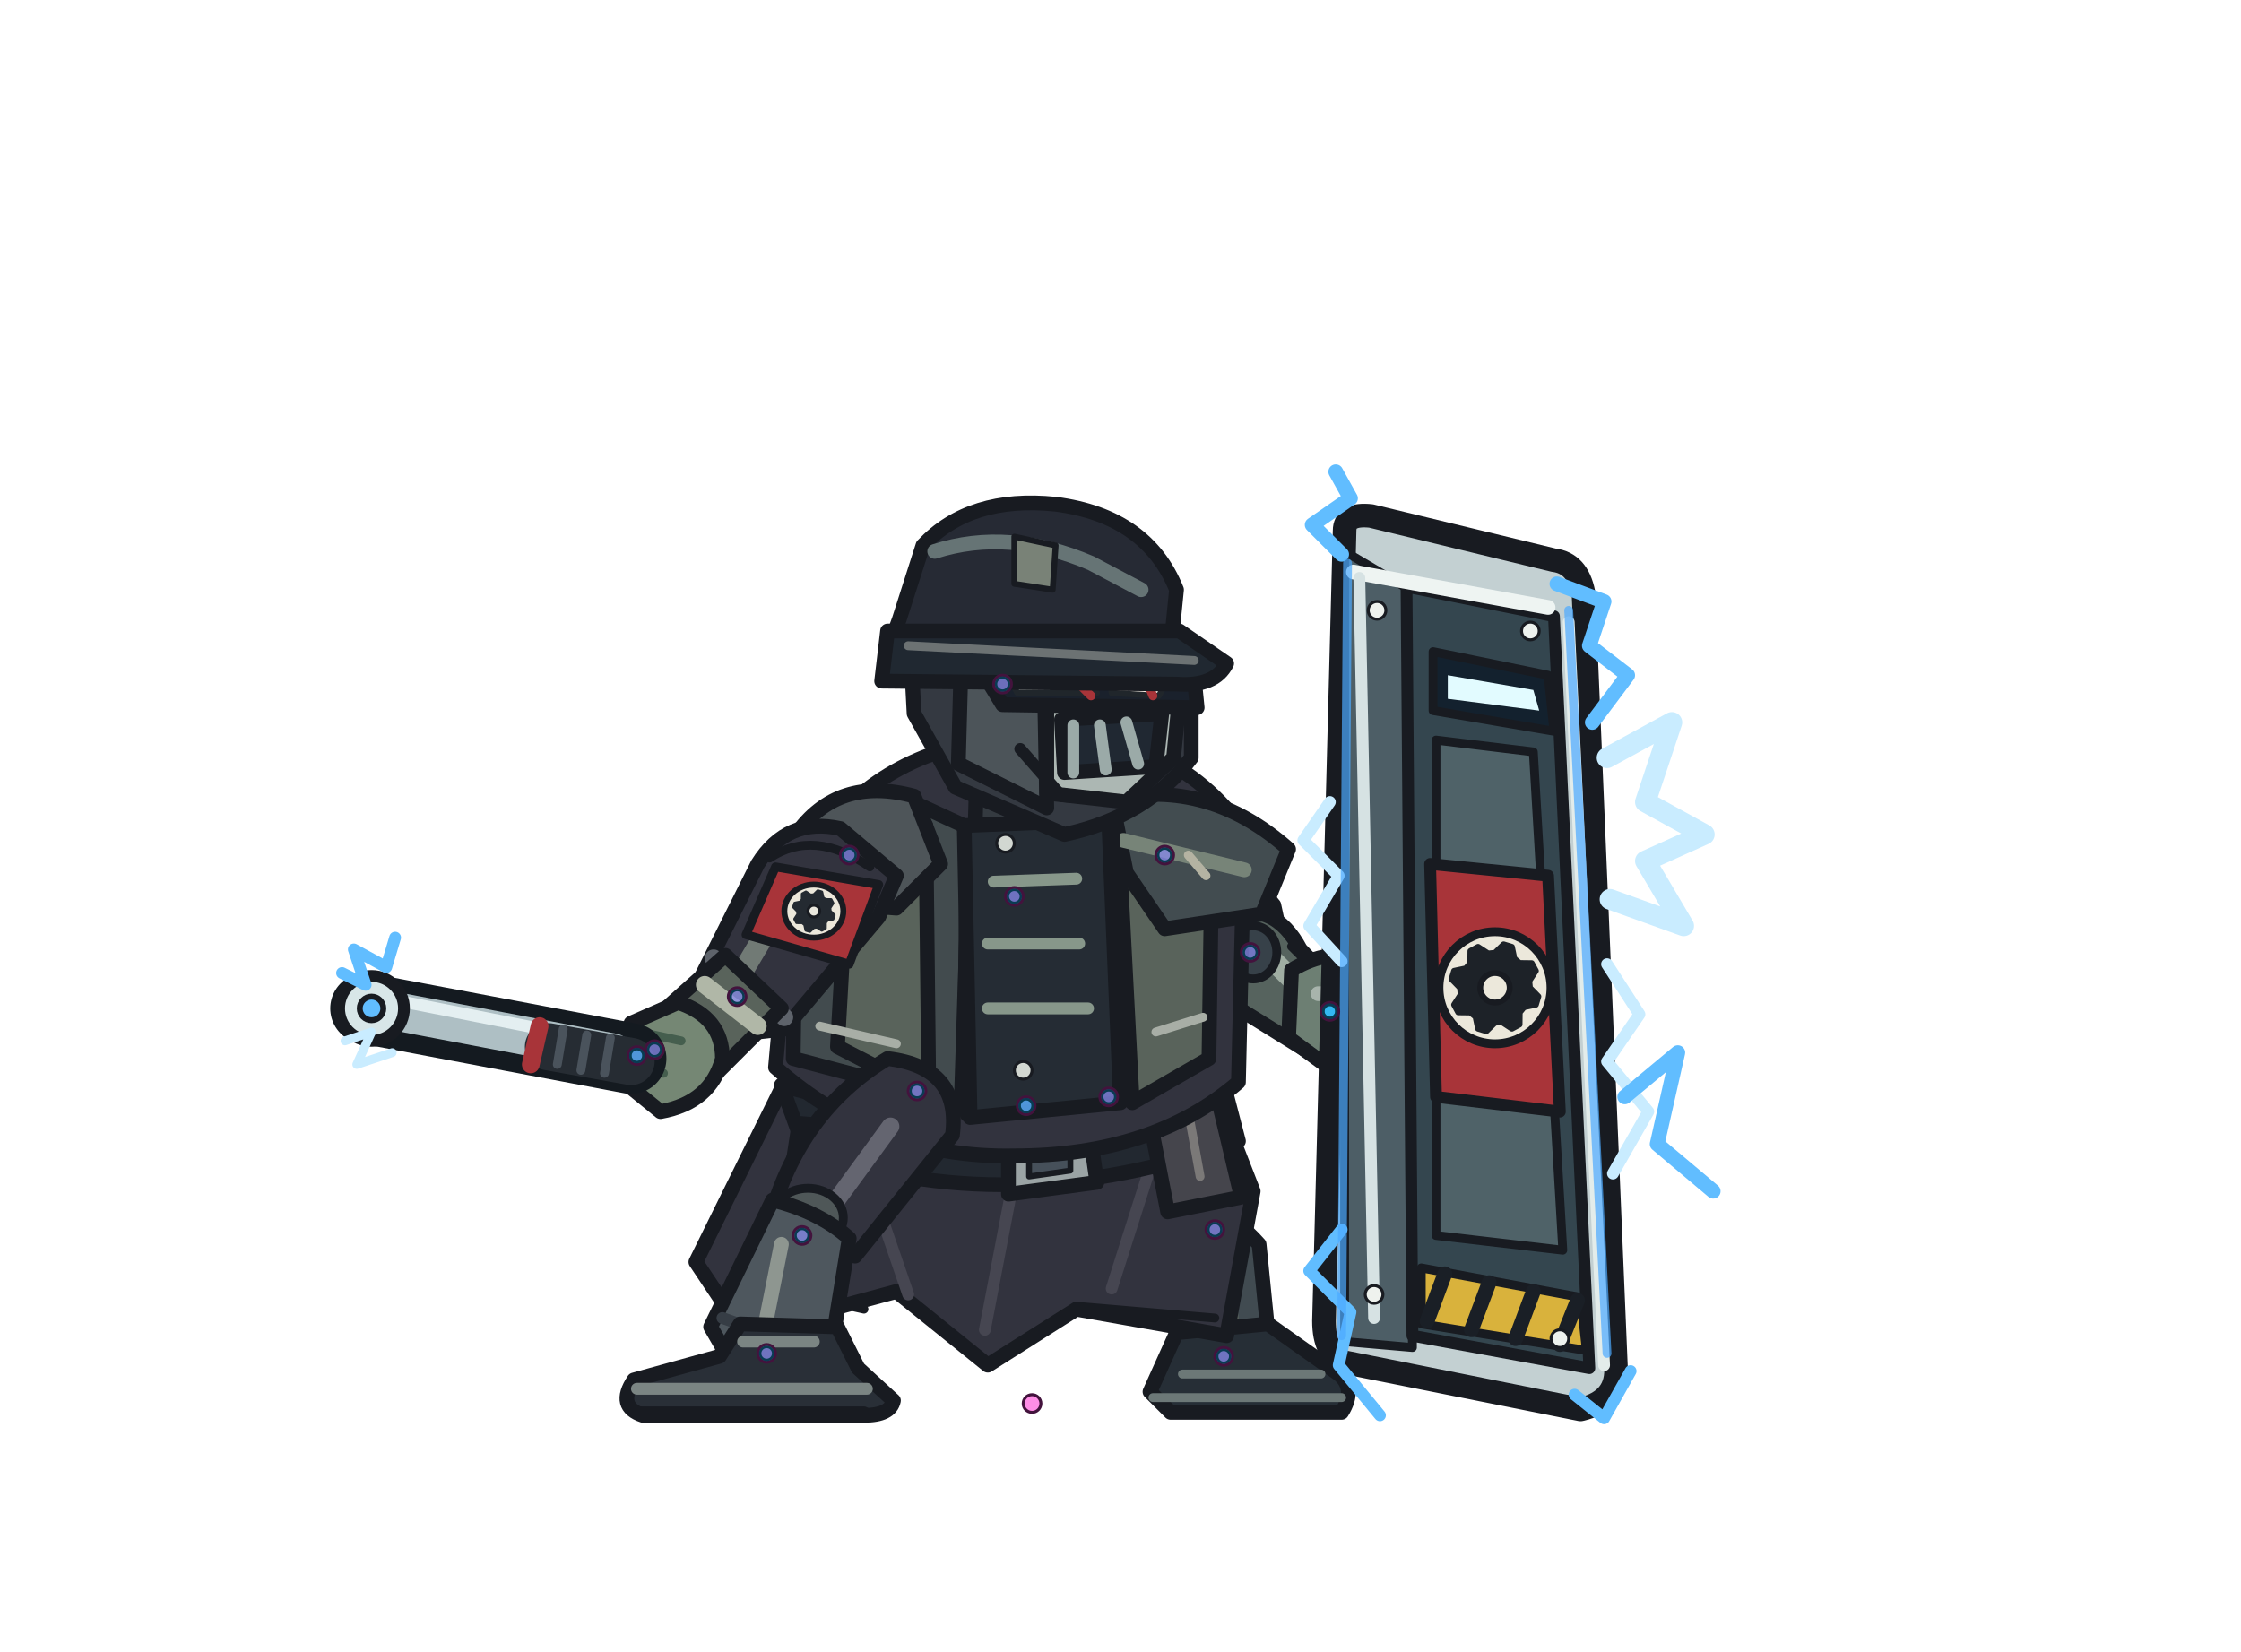
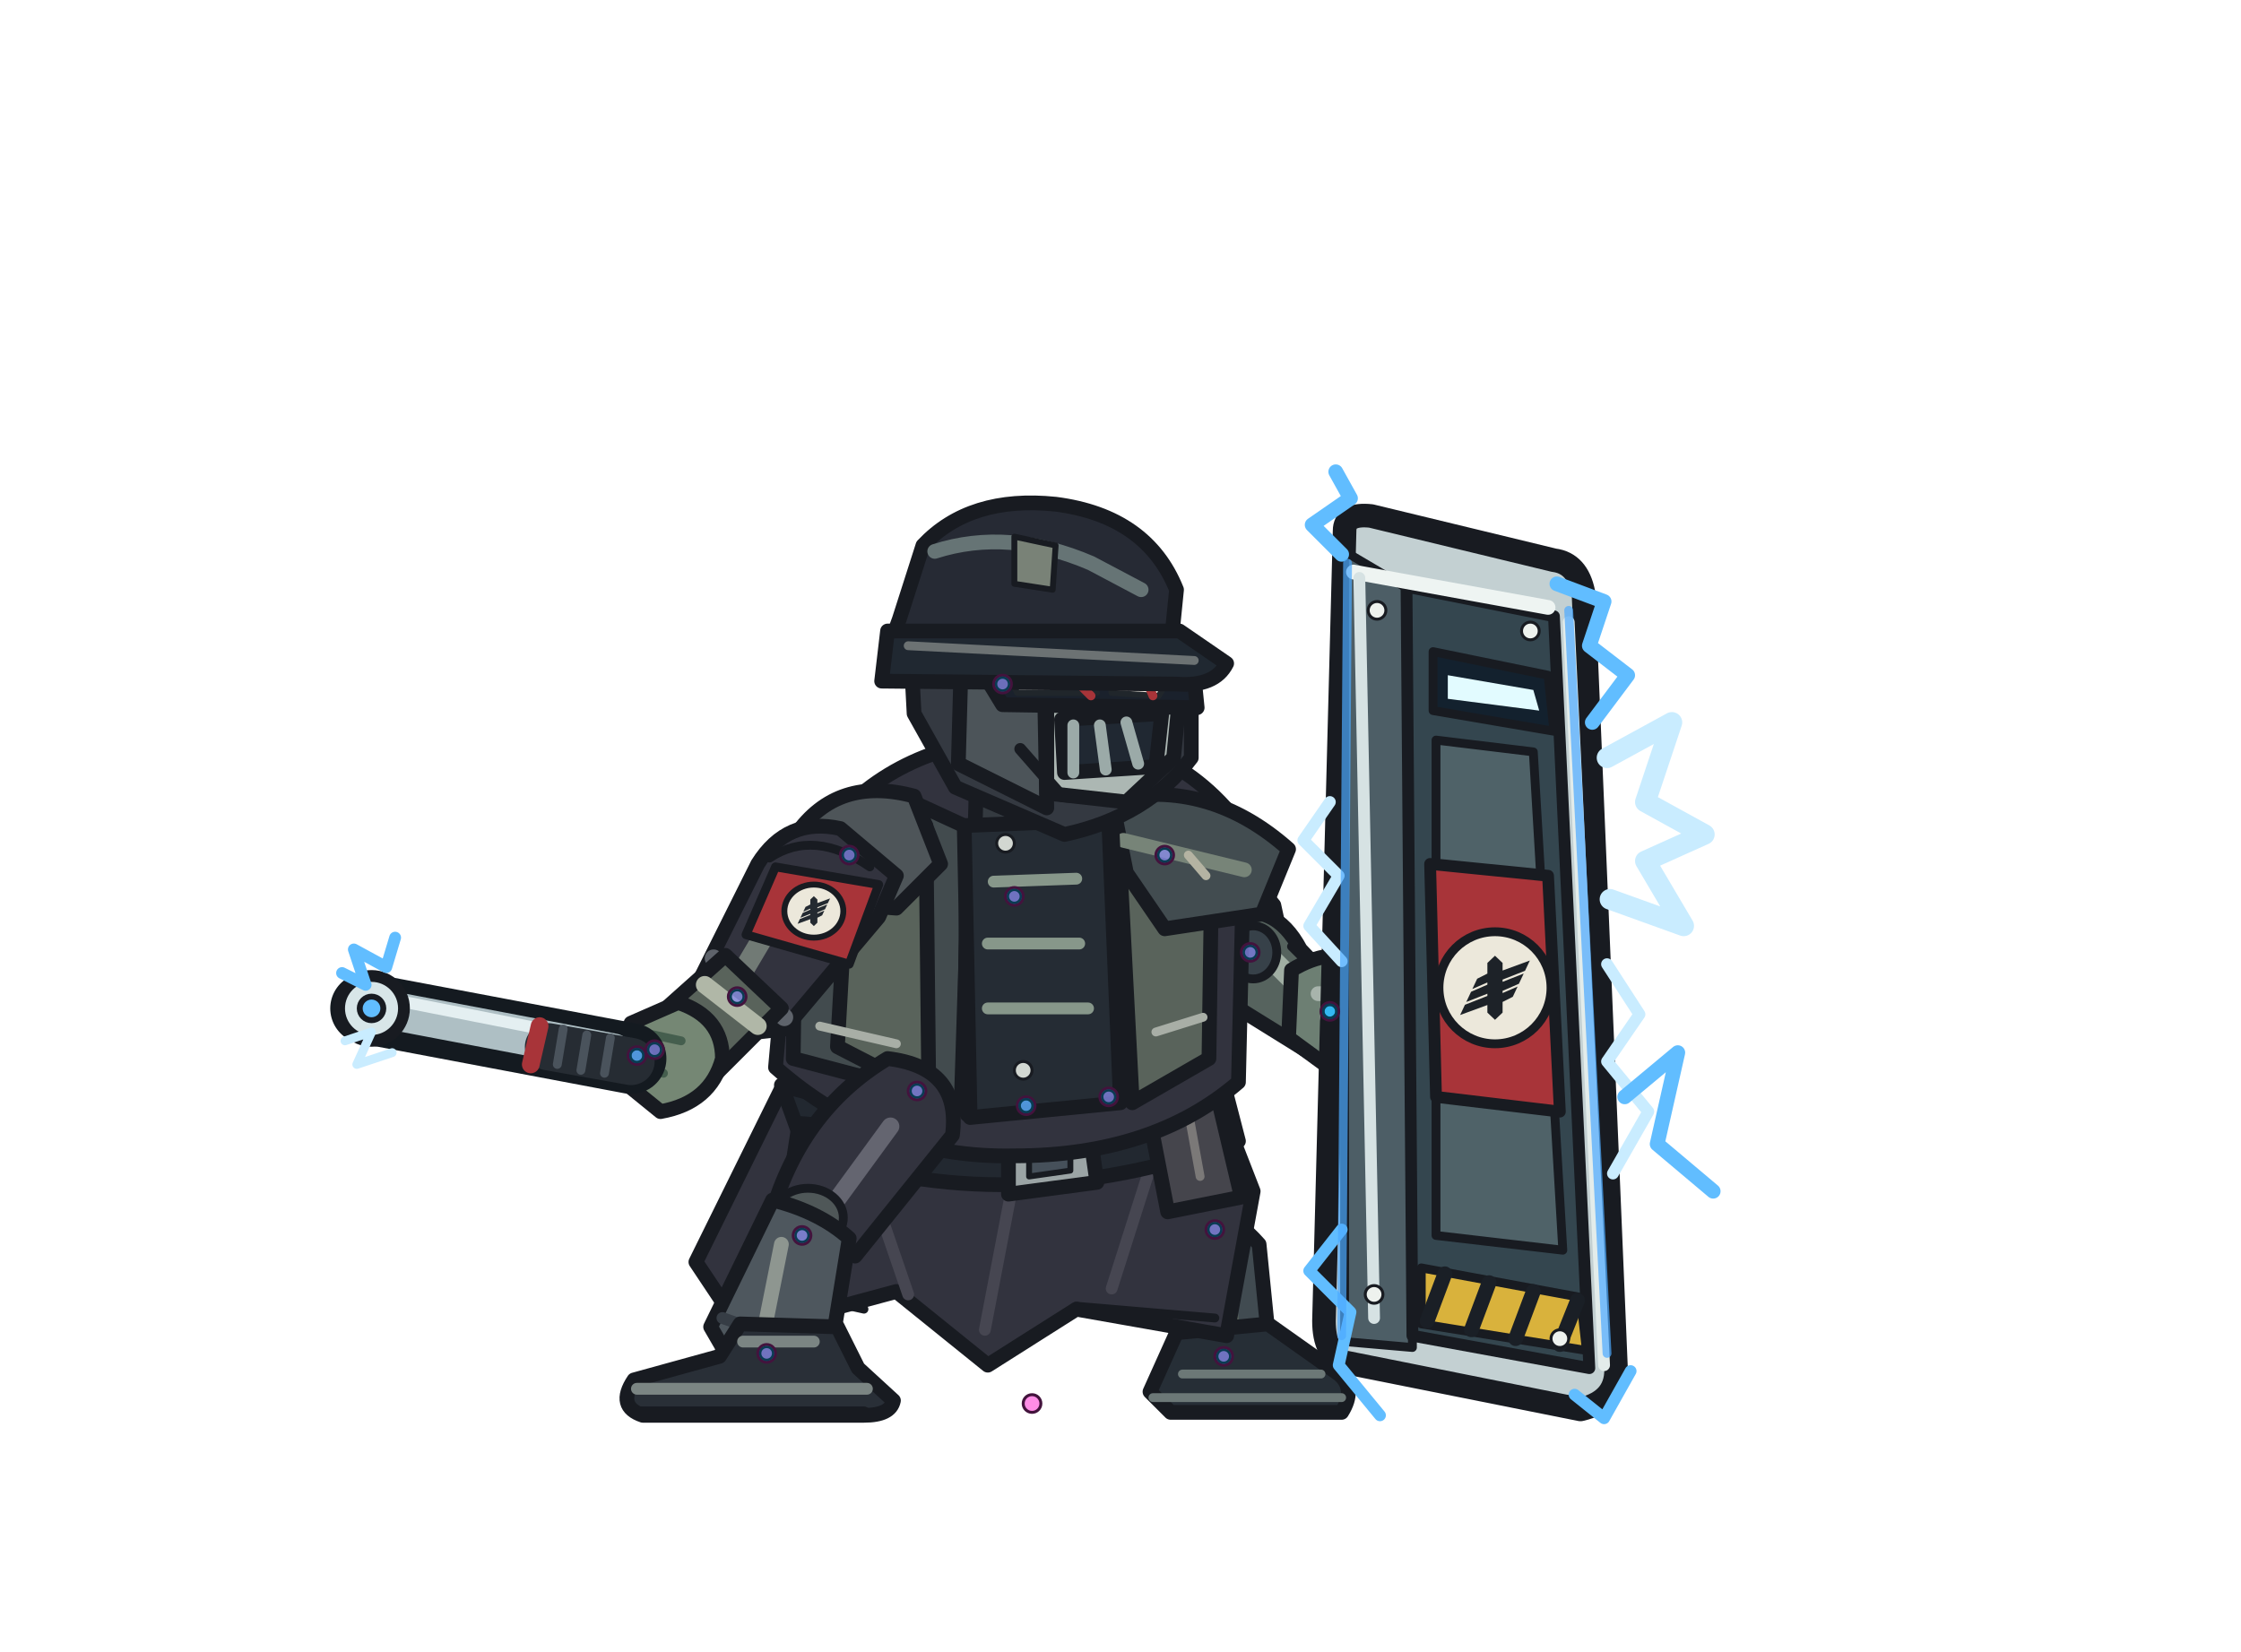
<svg xmlns="http://www.w3.org/2000/svg" width="760mm" height="560mm" viewBox="0 0 760 560" version="1.1">
  <g id="view-shock-warden-side">
    <g id="far-thigh">
      <path d="M 364,365 Q 391,362 407,388 Q 419,401 421,416 L 398,429 Q 382,413 371,400 Z" fill="#343b43" stroke="#181b21" stroke-width="5" stroke-linejoin="round" stroke-linecap="round" />
      <path d="M 381,377 Q 403,393 408,414" fill="none" stroke="#66716d" stroke-width="5" stroke-linejoin="round" stroke-linecap="round" />
    </g>
    <g id="far-shin">
      <path d="M 399,414 Q 412,405 427,422 L 430,452 L 419,465 L 401,455 L 397,430 Z" fill="#414b51" stroke="#181b21" stroke-width="5" stroke-linejoin="round" stroke-linecap="round" />
      <path d="M 415,425 L 418,451" fill="none" stroke="#59635b" stroke-width="5" stroke-linejoin="round" stroke-linecap="round" />
      <circle cx="412" cy="417" r="7" fill="#65706c" stroke="#181b21" stroke-width="2" />
    </g>
    <g id="far-boot">
      <path d="M 399,452 L 430,449 L 454,466 Q 460,471 455,479 L 397,479 L 390,472 Z" fill="#262e36" stroke="#181b21" stroke-width="5" stroke-linejoin="round" stroke-linecap="round" />
      <path d="M 401,466 L 448,466 M 391,474 L 455,474" fill="none" stroke="#6c7877" stroke-width="3" stroke-linejoin="round" stroke-linecap="round" />
    </g>
    <g id="coat-tails">
      <path d="M 275,349 Q 338,370 404,350 L 425,404 L 416,453 L 365,444 L 335,463 L 304,438 L 252,452 L 236,428 Z" fill="#32333e" stroke="#181b21" stroke-width="5" stroke-linejoin="round" stroke-linecap="round" />
      <path d="M 256,441 L 284,369 L 308,439 M 334,451 L 347,383 M 377,437 L 398,371" fill="none" stroke="#464651" stroke-width="4" stroke-linejoin="round" stroke-linecap="round" />
      <path d="M 257,436 L 293,444 M 365,443 L 412,447" fill="none" stroke="#181b21" stroke-width="3" stroke-linejoin="round" stroke-linecap="round" />
    </g>
    <g id="hip-belt">
      <path d="M 265,368 Q 333,389 413,360 L 420,387 Q 342,415 273,390 Z" fill="#222830" stroke="#181b21" stroke-width="5" stroke-linejoin="round" stroke-linecap="round" />
      <path d="M 342,384 L 369,380 L 372,401 L 342,405 Z" fill="#9ba4a5" stroke="#181b21" stroke-width="5" stroke-linejoin="round" stroke-linecap="round" />
      <path d="M 349,390 L 363,387 L 363,397 L 349,399 Z" fill="#46505a" stroke="#181b21" stroke-width="2" stroke-linejoin="round" stroke-linecap="round" />
      <path d="M 271,381 L 297,383 L 292,410 L 267,407 Z" fill="#4b4c50" stroke="#181b21" stroke-width="5" stroke-linejoin="round" stroke-linecap="round" />
      <path d="M 389,375 L 412,368 L 421,406 L 396,411 Z" fill="#45454c" stroke="#181b21" stroke-width="5" stroke-linejoin="round" stroke-linecap="round" />
      <path d="M 281,385 L 286,404 M 403,377 L 407,399" fill="none" stroke="#7b7978" stroke-width="3" stroke-linejoin="round" stroke-linecap="round" />
    </g>
    <g id="shield-upper">
      <path d="M 386,280 Q 400,271 414,285 L 432,307 L 435,321 L 416,335 L 397,314 L 385,298 Z" fill="#262a34" stroke="#181b21" stroke-width="5" stroke-linejoin="round" stroke-linecap="round" />
      <path d="M 399,290 L 418,315" fill="none" stroke="#798277" stroke-width="7" stroke-linejoin="round" stroke-linecap="round" />
      <path d="M 405,302 L 427,317" fill="none" stroke="#181b21" stroke-width="3" stroke-linejoin="round" stroke-linecap="round" />
    </g>
    <g id="shield-forearm">
      <path d="M 416,311 Q 432,305 441,322 L 462,344 L 449,360 L 420,342 Z" fill="#56635e" stroke="#181b21" stroke-width="5" stroke-linejoin="round" stroke-linecap="round" />
      <path d="M 426,320 L 449,343" fill="none" stroke="#a0aea3" stroke-width="7" stroke-linejoin="round" stroke-linecap="round" />
      <path d="M 438,321 L 454,337" fill="none" stroke="#181b21" stroke-width="3" stroke-linejoin="round" stroke-linecap="round" />
      <ellipse cx="425" cy="323" rx="8" ry="9" fill="#374149" stroke="#181b21" stroke-width="3" />
    </g>
    <g id="torso-armor">
      <path d="M 284,277 Q 309,250 352,250 Q 397,247 422,282 L 420,367 Q 391,392 344,392 Q 298,393 263,362 L 268,306 Q 271,286 284,277 Z" fill="#32333e" stroke="#181b21" stroke-width="5" stroke-linejoin="round" stroke-linecap="round" />
      <path d="M 270,290 L 303,269 L 329,281 L 326,374 L 269,359 Z" fill="#424b4e" stroke="#181b21" stroke-width="5" stroke-linejoin="round" stroke-linecap="round" />
      <path d="M 331,270 L 375,268 L 382,371 L 328,378 Z" fill="#343a40" stroke="#181b21" stroke-width="5" stroke-linejoin="round" stroke-linecap="round" />
      <path d="M 379,278 L 411,290 L 410,359 L 384,374 Z" fill="#59635b" stroke="#181b21" stroke-width="5" stroke-linejoin="round" stroke-linecap="round" />
      <path d="M 288,284 L 314,280 L 315,371 L 284,355 Z" fill="#59635b" stroke="#181b21" stroke-width="5" stroke-linejoin="round" stroke-linecap="round" />
      <path d="M 327,280 L 376,278 L 380,374 L 329,379 Z" fill="#252c34" stroke="#181b21" stroke-width="5" stroke-linejoin="round" stroke-linecap="round" />
      <path d="M 270,283 Q 284,263 310,270 L 319,293 L 304,308 L 266,305 Z" fill="#4e5559" stroke="#181b21" stroke-width="5" stroke-linejoin="round" stroke-linecap="round" />
      <path d="M 377,271 Q 410,264 437,288 L 428,310 L 395,315 L 382,296 Z" fill="#424c50" stroke="#181b21" stroke-width="5" stroke-linejoin="round" stroke-linecap="round" />
      <path d="M 381,285 L 422,295" fill="none" stroke="#778478" stroke-width="5" stroke-linejoin="round" stroke-linecap="round" />
    </g>
    <g id="torso-details">
      <path d="M 327,282 L 326,373 M 378,278 L 382,371" fill="none" stroke="#181b21" stroke-width="3" stroke-linejoin="round" stroke-linecap="round" />
      <path d="M 337,299 L 365,298 M 335,320 L 366,320 M 335,342 L 369,342" fill="none" stroke="#87978a" stroke-width="4" stroke-linejoin="round" stroke-linecap="round" />
      <path d="M 278,348 L 304,354 M 392,350 L 408,345" fill="none" stroke="#a8aea6" stroke-width="3" stroke-linejoin="round" stroke-linecap="round" />
      <circle cx="341" cy="286" r="3" fill="#d2d7d1" stroke="#181b21" stroke-width="1" />
      <circle cx="347" cy="363" r="3" fill="#d2d7d1" stroke="#181b21" stroke-width="1" />
      <path d="M 403,290 L 409,297" fill="none" stroke="#b4b3a2" stroke-width="3" stroke-linejoin="round" stroke-linecap="round" />
    </g>
    <g id="near-thigh">
      <path d="M 301,359 Q 326,362 323,385 L 290,426 L 261,414 Q 271,377 301,359 Z" fill="#32333e" stroke="#181b21" stroke-width="5" stroke-linejoin="round" stroke-linecap="round" />
      <path d="M 302,382 L 283,408" fill="none" stroke="#646570" stroke-width="6" stroke-linejoin="round" stroke-linecap="round" />
      <ellipse cx="274" cy="413" rx="12" ry="10" fill="#4f5758" stroke="#181b21" stroke-width="3" />
    </g>
    <g id="near-shin">
      <path d="M 262,407 Q 278,411 288,420 L 281,463 L 252,469 L 241,450 Z" fill="#4e575e" stroke="#181b21" stroke-width="5" stroke-linejoin="round" stroke-linecap="round" />
      <path d="M 265,422 L 258,457" fill="none" stroke="#8e9690" stroke-width="5" stroke-linejoin="round" stroke-linecap="round" />
      <path d="M 245,447 L 276,458" fill="none" stroke="#363d45" stroke-width="4" stroke-linejoin="round" stroke-linecap="round" />
    </g>
    <g id="near-boot">
      <path d="M 251,449 L 284,450 L 291,464 L 303,475 Q 302,480 293,480 L 218,480 Q 209,477 215,468 L 244,460 Z" fill="#292f37" stroke="#181b21" stroke-width="5" stroke-linejoin="round" stroke-linecap="round" />
      <path d="M 216,471 L 294,471 M 252,455 L 276,455" fill="none" stroke="#7b8583" stroke-width="4" stroke-linejoin="round" stroke-linecap="round" />
      <path d="M 216,479 L 293,479" fill="none" stroke="#181b21" stroke-width="4" stroke-linejoin="round" stroke-linecap="round" />
    </g>
    <g id="head">
      <path d="M 308,204 Q 311,182 334,183 L 379,193 L 404,219 L 404,257 Q 389,277 361,283 L 324,267 L 310,242 Z" fill="#343941" stroke="#181b21" stroke-width="5" stroke-linejoin="round" stroke-linecap="round" />
      <path d="M 326,223 L 354,221 L 355,274 L 325,259 Z" fill="#4c5459" stroke="#181b21" stroke-width="5" stroke-linejoin="round" stroke-linecap="round" />
      <path d="M 355,226 L 401,226 L 398,257 L 382,272 L 355,269 Z" fill="#acb7b3" stroke="#181b21" stroke-width="5" stroke-linejoin="round" stroke-linecap="round" />
      <path d="M 360,244 L 394,242 L 392,260 L 361,262 Z" fill="#202832" stroke="#181b21" stroke-width="5" stroke-linejoin="round" stroke-linecap="round" />
      <path d="M 364,246 L 364,262 M 373,246 L 375,261 M 382,245 L 386,259" fill="none" stroke="#9baaa8" stroke-width="4" stroke-linejoin="round" stroke-linecap="round" />
      <path d="M 346,254 L 360,270 L 383,272" fill="none" stroke="#181b21" stroke-width="4" stroke-linejoin="round" stroke-linecap="round" />
    </g>
    <g id="face">
      <path d="M 326,216 L 404,220 L 406,240 L 340,239 Z" fill="#1a212c" stroke="#181b21" stroke-width="5" stroke-linejoin="round" stroke-linecap="round" />
      <path d="M 342,229 L 369,229 L 372,235 L 345,235 Z" fill="#dce1dc" stroke="#20262b" stroke-width="2" stroke-linejoin="round" stroke-linecap="round" />
      <path d="M 376,228 L 397,229 L 393,236 L 377,235 Z" fill="#f0eae1" stroke="#20262b" stroke-width="2" stroke-linejoin="round" stroke-linecap="round" />
      <path d="M 366,232 L 370,236 M 389,231 L 391,236" fill="none" stroke="#a83439" stroke-width="3" stroke-linejoin="round" stroke-linecap="round" />
      <path d="M 330,218 L 402,224" fill="none" stroke="#667275" stroke-width="3" stroke-linejoin="round" stroke-linecap="round" />
    </g>
    <g id="helmet">
      <path d="M 305,210 L 313,185 Q 329,168 358,171 Q 389,175 399,200 L 397,220 L 301,221 Z" fill="#262a34" stroke="#181b21" stroke-width="5" stroke-linejoin="round" stroke-linecap="round" />
      <path d="M 301,214 L 400,214 L 416,225 Q 412,233 399,232 L 299,231 Z" fill="#202831" stroke="#181b21" stroke-width="5" stroke-linejoin="round" stroke-linecap="round" />
      <path d="M 317,187 Q 342,179 370,191 L 387,200" fill="none" stroke="#667475" stroke-width="5" stroke-linejoin="round" stroke-linecap="round" />
      <path d="M 344,182 L 358,185 L 357,200 L 344,198 Z" fill="#798277" stroke="#181b21" stroke-width="2" stroke-linejoin="round" stroke-linecap="round" />
      <path d="M 308,219 L 405,224" fill="none" stroke="#6c7273" stroke-width="3" stroke-linejoin="round" stroke-linecap="round" />
    </g>
    <g id="baton-upper">
      <path d="M 285,281 Q 267,277 257,293 L 237,333 Q 235,341 248,351 L 266,349 L 298,311 L 304,297 Z" fill="#32333e" stroke="#181b21" stroke-width="5" stroke-linejoin="round" stroke-linecap="round" />
      <path d="M 270,299 L 251,331" fill="none" stroke="#717a75" stroke-width="7" stroke-linejoin="round" stroke-linecap="round" />
      <path d="M 242,325 L 266,345" fill="none" stroke="#5e636b" stroke-width="6" stroke-linejoin="round" stroke-linecap="round" />
      <path d="M 261,291 Q 276,281 295,294" fill="none" stroke="#181b21" stroke-width="3" stroke-linejoin="round" stroke-linecap="round" />
    </g>
    <g id="insignia">
      <path d="M 263,294 L 298,300 L 288,327 L 253,317 Z" fill="#a83439" stroke="#181b21" stroke-width="3" stroke-linejoin="round" stroke-linecap="round" />
      <ellipse cx="276" cy="309" rx="10" ry="9" fill="#ece8db" stroke="#181b21" stroke-width="2" />
-       <path d="M 276.00,303.47 L 277.37,302.13 L 278.68,302.53 L 279.07,304.40 L 279.91,305.09 L 281.82,305.11 L 282.47,306.32 L 281.42,307.92 L 281.53,309.00 L 282.87,310.37 L 282.47,311.68 L 280.60,312.07 L 279.91,312.91 L 279.89,314.82 L 278.68,315.47 L 277.08,314.42 L 276.00,314.53 L 274.63,315.87 L 273.32,315.47 L 272.93,313.60 L 272.09,312.91 L 270.18,312.89 L 269.53,311.68 L 270.58,310.08 L 270.47,309.00 L 269.13,307.63 L 269.53,306.32 L 271.40,305.93 L 272.09,305.09 L 272.11,303.18 L 273.32,302.53 L 274.92,303.58 Z" fill="#242a31" stroke="#242a31" stroke-width="1" stroke-linejoin="round" stroke-linecap="round" />
-       <circle cx="276" cy="309" r="2" fill="#e9e7dd" stroke="#181b21" stroke-width="1" />
+       <path d="M 280.75,306.31 L 281.51,304.69 L 277.20,306.27 L 277.20,305.07 L 276.00,303.93 L 274.80,305.07 L 274.80,306.75 L 273.18,307.57 L 272.42,309.19 L 274.80,308.16 L 274.80,308.51 L 272.21,309.63 L 271.45,311.25 L 274.80,309.94 L 274.80,310.29 L 271.25,311.69 L 270.49,313.31 L 274.80,311.73 L 274.80,312.93 L 276.00,314.07 L 277.20,312.93 L 277.20,311.25 L 278.82,310.43 L 279.58,308.81 L 277.20,309.84 L 277.20,309.49 L 279.79,308.37 L 280.55,306.75 L 277.20,308.06 L 277.20,307.71 Z" fill="#242a31" stroke="none" stroke-width="0" stroke-linejoin="round" stroke-linecap="round" />
    </g>
    <g id="baton-forearm">
      <path d="M 246,324 L 265,342 L 241,366 L 218,349 Z" fill="#59635b" stroke="#181b21" stroke-width="5" stroke-linejoin="round" stroke-linecap="round" />
      <path d="M 239,334 L 257,348" fill="none" stroke="#b0b7a7" stroke-width="6" stroke-linejoin="round" stroke-linecap="round" />
      <path d="M 224,349 L 236,360" fill="none" stroke="#181b21" stroke-width="3" stroke-linejoin="round" stroke-linecap="round" />
    </g>
    <g id="baton-hand">
      <path d="M 230,340 Q 245,345 245,359 Q 241,374 224,377 L 208,364 L 214,347 Z" fill="#758774" stroke="#181b21" stroke-width="5" stroke-linejoin="round" stroke-linecap="round" />
      <path d="M 217,350 L 231,353 M 213,360 L 225,364" fill="none" stroke="#455e4e" stroke-width="3" stroke-linejoin="round" stroke-linecap="round" />
    </g>
    <g id="baton-weapon">
      <path d="M 214,359 L 124,342" fill="none" stroke="#141a20" stroke-width="24" stroke-linejoin="round" stroke-linecap="round" />
      <path d="M 208,357 L 129,342" fill="none" stroke="#aebfc4" stroke-width="13" stroke-linejoin="round" stroke-linecap="round" />
      <path d="M 204,353 L 133,339" fill="none" stroke="#e4eff1" stroke-width="4" stroke-linejoin="round" stroke-linecap="round" />
      <path d="M 214,360 L 186,355" fill="none" stroke="#262c33" stroke-width="16" stroke-linejoin="round" stroke-linecap="round" />
      <path d="M 207,352 L 205,364 M 199,351 L 197,363 M 191,349 L 189,361" fill="none" stroke="#4a535c" stroke-width="3" stroke-linejoin="round" stroke-linecap="round" />
      <path d="M 183,348 L 180,361" fill="none" stroke="#a83439" stroke-width="6" stroke-linejoin="round" stroke-linecap="round" />
      <circle cx="126" cy="342" r="11" fill="#d8e6e8" stroke="#181b21" stroke-width="4" />
      <circle cx="126" cy="342" r="4" fill="#61bdff" stroke="#181b21" stroke-width="2" />
    </g>
    <g id="baton-electric">
      <path d="M 116,330 L 124,334 L 120,322 L 131,328 L 134,318" fill="none" stroke="#61bdff" stroke-width="4" stroke-linejoin="round" stroke-linecap="round" />
      <path d="M 117,353 L 126,350 L 121,361 L 133,357" fill="none" stroke="#c9ecff" stroke-width="3" stroke-linejoin="round" stroke-linecap="round" />
    </g>
    <g id="shield-grip">
      <path d="M 438,329 Q 451,321 463,326 L 473,340 L 467,357 L 452,363 L 437,352 Z" fill="#6d7f73" stroke="#181b21" stroke-width="5" stroke-linejoin="round" stroke-linecap="round" />
      <path d="M 447,337 L 469,337 M 450,345 L 470,345" fill="none" stroke="#a8b4ac" stroke-width="5" stroke-linejoin="round" stroke-linecap="round" />
      <path d="M 456,328 L 461,350" fill="none" stroke="#181b21" stroke-width="3" stroke-linejoin="round" stroke-linecap="round" />
    </g>
    <g id="shield-main">
      <path d="M 456,180 Q 456,174 465,175 L 527,190 Q 535,191 537,201 L 548,463 Q 549,475 536,478 L 456,462 Q 449,459 449,448 Z" fill="#c3d0d2" stroke="#181b21" stroke-width="8" stroke-linejoin="round" stroke-linecap="round" />
      <path d="M 456,187 L 478,200 L 479,457 L 456,455 Z" fill="#4d5e66" stroke="#181b21" stroke-width="3" stroke-linejoin="round" stroke-linecap="round" />
      <path d="M 477,199 L 527,209 L 539,464 L 479,453 Z" fill="#34464f" stroke="#181b21" stroke-width="4" stroke-linejoin="round" stroke-linecap="round" />
      <path d="M 487,251 L 520,255 L 530,424 L 487,419 Z" fill="#4f6268" stroke="#181b21" stroke-width="3" stroke-linejoin="round" stroke-linecap="round" />
      <path d="M 482,430 L 536,440 L 538,458 L 482,449 Z" fill="#d9b23c" stroke="#181b21" stroke-width="3" stroke-linejoin="round" stroke-linecap="round" />
      <path d="M 490,432 L 484,448 M 505,435 L 499,451 M 520,438 L 514,454 M 535,441 L 529,456" fill="none" stroke="#1a1f26" stroke-width="5" stroke-linejoin="round" stroke-linecap="round" />
      <path d="M 459,194 L 525,206" fill="none" stroke="#eef4f2" stroke-width="5" stroke-linejoin="round" stroke-linecap="round" />
      <path d="M 461,196 L 466,447" fill="none" stroke="#d6e2e3" stroke-width="4" stroke-linejoin="round" stroke-linecap="round" />
      <path d="M 532,211 L 544,463" fill="none" stroke="#e3ecea" stroke-width="4" stroke-linejoin="round" stroke-linecap="round" />
      <circle cx="467" cy="207" r="3" fill="#eef2ee" stroke="#181b21" stroke-width="1" />
      <circle cx="519" cy="214" r="3" fill="#eef2ee" stroke="#181b21" stroke-width="1" />
      <circle cx="466" cy="439" r="3" fill="#eef2ee" stroke="#181b21" stroke-width="1" />
      <circle cx="529" cy="454" r="3" fill="#eef2ee" stroke="#181b21" stroke-width="1" />
    </g>
    <g id="shield-viewport">
      <path d="M 486,221 L 525,229 L 527,248 L 486,241 Z" fill="#13212e" stroke="#181b21" stroke-width="3" stroke-linejoin="round" stroke-linecap="round" />
      <path d="M 491,229 L 520,234 L 522,241 L 491,237 Z" fill="#e2fbff" stroke="none" stroke-width="0" stroke-linejoin="round" stroke-linecap="round" />
    </g>
    <g id="shield-emblem">
      <path d="M 485,293 L 525,297 L 529,377 L 487,372 Z" fill="#a83439" stroke="#181b21" stroke-width="4" stroke-linejoin="round" stroke-linecap="round" />
      <circle cx="507" cy="335" r="19" fill="#ece8db" stroke="#181b21" stroke-width="3" />
-       <path d="M 507.00,323.15 L 509.93,320.29 L 512.74,321.14 L 513.58,325.15 L 515.38,326.62 L 519.47,326.67 L 520.86,329.26 L 518.62,332.69 L 518.85,335.00 L 521.71,337.93 L 520.86,340.74 L 516.85,341.58 L 515.38,343.38 L 515.33,347.47 L 512.74,348.86 L 509.31,346.62 L 507.00,346.85 L 504.07,349.71 L 501.26,348.86 L 500.42,344.85 L 498.62,343.38 L 494.53,343.33 L 493.14,340.74 L 495.38,337.31 L 495.15,335.00 L 492.29,332.07 L 493.14,329.26 L 497.15,328.42 L 498.62,326.62 L 498.67,322.53 L 501.26,321.14 L 504.69,323.38 Z" fill="#1d2228" stroke="#1d2228" stroke-width="2" stroke-linejoin="round" stroke-linecap="round" />
-       <circle cx="507" cy="335" r="5" fill="#ece8db" stroke="#181b21" stroke-width="2" />
+       <path d="M 517.19,329.23 L 518.82,325.76 L 509.58,329.15 L 509.58,326.58 L 507.00,324.13 L 504.42,326.58 L 504.42,330.19 L 500.96,331.94 L 499.33,335.41 L 504.42,333.20 L 504.42,333.95 L 498.89,336.36 L 497.26,339.82 L 504.42,337.01 L 504.42,337.77 L 496.81,340.77 L 495.18,344.24 L 504.42,340.85 L 504.42,343.42 L 507.00,345.87 L 509.58,343.42 L 509.58,339.81 L 513.04,338.06 L 514.67,334.59 L 509.58,336.80 L 509.58,336.05 L 515.11,333.64 L 516.74,330.18 L 509.58,332.99 L 509.58,332.23 Z" fill="#1d2228" stroke="none" stroke-width="0" stroke-linejoin="round" stroke-linecap="round" />
    </g>
    <g id="shield-electric">
      <path d="M 455,188 L 445,178 L 458,169 L 453,160 M 528,198 L 544,204 L 539,219 L 552,229 L 540,245" fill="none" stroke="#61bdff" stroke-width="5" stroke-linejoin="round" stroke-linecap="round" />
      <path d="M 451,272 L 442,285 L 454,297 L 444,314 L 455,326 M 545,327 L 556,344 L 545,360 L 559,377 L 547,398" fill="none" stroke="#c9ecff" stroke-width="4" stroke-linejoin="round" stroke-linecap="round" />
      <path d="M 455,417 L 444,431 L 458,445 L 454,463 L 468,480 M 534,473 L 544,481 L 553,465" fill="none" stroke="#61bdff" stroke-width="4" stroke-linejoin="round" stroke-linecap="round" />
      <path d="M 457,191 L 455,453 M 532,207 L 545,459" fill="none" stroke="#4caaff" stroke-width="3" stroke-linejoin="round" stroke-linecap="round" opacity="0.7" />
    </g>
    <g id="shield-impact">
      <path d="M 545,257 L 567,245 L 558,272 L 578,283 L 558,292 L 571,314 L 546,305" fill="none" stroke="#c9ecff" stroke-width="7" stroke-linejoin="round" stroke-linecap="round" />
      <path d="M 551,372 L 569,357 L 562,388 L 581,404" fill="none" stroke="#61bdff" stroke-width="5" stroke-linejoin="round" stroke-linecap="round" />
    </g>
    <g id="joint-markers" style="display:none">
      <circle id="joint-hips" data-rig-joint="hips" cx="348" cy="375" r="3" fill="#ff3eb5" />
      <circle id="joint-torso" data-rig-joint="torso" cx="344" cy="304" r="3" fill="#ff3eb5" />
      <circle id="joint-head" data-rig-joint="head" cx="340" cy="232" r="3" fill="#ff3eb5" />
      <circle id="joint-far_thigh" data-rig-joint="far_thigh" cx="376" cy="372" r="3" fill="#ff3eb5" />
      <circle id="joint-far_shin" data-rig-joint="far_shin" cx="412" cy="417" r="3" fill="#ff3eb5" />
      <circle id="joint-far_boot" data-rig-joint="far_boot" cx="415" cy="460" r="3" fill="#ff3eb5" />
      <circle id="joint-near_thigh" data-rig-joint="near_thigh" cx="311" cy="370" r="3" fill="#ff3eb5" />
      <circle id="joint-near_shin" data-rig-joint="near_shin" cx="272" cy="419" r="3" fill="#ff3eb5" />
      <circle id="joint-near_boot" data-rig-joint="near_boot" cx="260" cy="459" r="3" fill="#ff3eb5" />
      <circle id="joint-shield_upper" data-rig-joint="shield_upper" cx="395" cy="290" r="3" fill="#ff3eb5" />
      <circle id="joint-shield_forearm" data-rig-joint="shield_forearm" cx="424" cy="323" r="3" fill="#ff3eb5" />
      <circle id="joint-shield" data-rig-joint="shield" cx="451" cy="343" r="3" fill="#ff3eb5" />
      <circle id="joint-baton_upper" data-rig-joint="baton_upper" cx="288" cy="290" r="3" fill="#ff3eb5" />
      <circle id="joint-baton_forearm" data-rig-joint="baton_forearm" cx="250" cy="338" r="3" fill="#ff3eb5" />
      <circle id="joint-baton_hand" data-rig-joint="baton_hand" cx="222" cy="356" r="3" fill="#ff3eb5" />
      <circle id="joint-baton" data-rig-joint="baton" cx="216" cy="358" r="3" fill="#ff3eb5" />
    </g>
  </g>
  <g id="ambition-rig-markers" data-rig-editor-layer="true">
    <g id="ambition-rig-markers-side" data-rig-view="side">
      <circle id="ambition-rig-side-joint-baton_forearm_pivot" data-rig-joint="baton_forearm_pivot" cx="250" cy="338" r="3" fill="#ff3bd4" fill-opacity="0.58" stroke="#43133d" stroke-width="1" />
      <circle id="ambition-rig-side-joint-baton_hand_pivot" data-rig-joint="baton_hand_pivot" cx="222" cy="356" r="3" fill="#ff3bd4" fill-opacity="0.58" stroke="#43133d" stroke-width="1" />
      <circle id="ambition-rig-side-joint-baton_pivot" data-rig-joint="baton_pivot" cx="216" cy="358" r="3" fill="#ff3bd4" fill-opacity="0.58" stroke="#43133d" stroke-width="1" />
      <circle id="ambition-rig-side-joint-baton_upper_pivot" data-rig-joint="baton_upper_pivot" cx="288" cy="290" r="3" fill="#ff3bd4" fill-opacity="0.58" stroke="#43133d" stroke-width="1" />
      <circle id="ambition-rig-side-joint-far_boot_pivot" data-rig-joint="far_boot_pivot" cx="415" cy="460" r="3" fill="#ff3bd4" fill-opacity="0.58" stroke="#43133d" stroke-width="1" />
      <circle id="ambition-rig-side-joint-far_shin_pivot" data-rig-joint="far_shin_pivot" cx="412" cy="417" r="3" fill="#ff3bd4" fill-opacity="0.58" stroke="#43133d" stroke-width="1" />
      <circle id="ambition-rig-side-joint-far_thigh_pivot" data-rig-joint="far_thigh_pivot" cx="376" cy="372" r="3" fill="#ff3bd4" fill-opacity="0.58" stroke="#43133d" stroke-width="1" />
      <circle id="ambition-rig-side-joint-hips_pivot" data-rig-joint="hips_pivot" cx="348" cy="375" r="3" fill="#ff3bd4" fill-opacity="0.58" stroke="#43133d" stroke-width="1" />
      <circle id="ambition-rig-side-joint-near_boot_pivot" data-rig-joint="near_boot_pivot" cx="260" cy="459" r="3" fill="#ff3bd4" fill-opacity="0.58" stroke="#43133d" stroke-width="1" />
      <circle id="ambition-rig-side-joint-near_shin_pivot" data-rig-joint="near_shin_pivot" cx="272" cy="419" r="3" fill="#ff3bd4" fill-opacity="0.58" stroke="#43133d" stroke-width="1" />
      <circle id="ambition-rig-side-joint-near_thigh_pivot" data-rig-joint="near_thigh_pivot" cx="311" cy="370" r="3" fill="#ff3bd4" fill-opacity="0.58" stroke="#43133d" stroke-width="1" />
      <circle id="ambition-rig-side-joint-neck" data-rig-joint="neck" cx="340" cy="232" r="3" fill="#ff3bd4" fill-opacity="0.58" stroke="#43133d" stroke-width="1" />
      <circle id="ambition-rig-side-joint-rig_root" data-rig-joint="rig_root" cx="350" cy="476" r="3" fill="#ff3bd4" fill-opacity="0.58" stroke="#43133d" stroke-width="1" />
      <circle id="ambition-rig-side-joint-shield_forearm_pivot" data-rig-joint="shield_forearm_pivot" cx="424" cy="323" r="3" fill="#ff3bd4" fill-opacity="0.58" stroke="#43133d" stroke-width="1" />
      <circle id="ambition-rig-side-joint-shield_pivot" data-rig-joint="shield_pivot" cx="451" cy="343" r="3" fill="#ff3bd4" fill-opacity="0.58" stroke="#43133d" stroke-width="1" />
      <circle id="ambition-rig-side-joint-shield_upper_pivot" data-rig-joint="shield_upper_pivot" cx="395" cy="290" r="3" fill="#ff3bd4" fill-opacity="0.58" stroke="#43133d" stroke-width="1" />
      <circle id="ambition-rig-side-joint-waist" data-rig-joint="waist" cx="344" cy="304" r="3" fill="#ff3bd4" fill-opacity="0.58" stroke="#43133d" stroke-width="1" />
      <circle id="ambition-rig-side-bind-coat_tails" data-rig-bind-pivot="coat_tails" cx="348" cy="375" r="2.2" fill="#28c8ff" fill-opacity="0.42" stroke="#093b52" stroke-width="0.8" />
      <circle id="ambition-rig-side-bind-far_thigh" data-rig-bind-pivot="far_thigh" cx="376" cy="372" r="2.2" fill="#28c8ff" fill-opacity="0.42" stroke="#093b52" stroke-width="0.8" />
      <circle id="ambition-rig-side-bind-far_shin" data-rig-bind-pivot="far_shin" cx="412" cy="417" r="2.2" fill="#28c8ff" fill-opacity="0.42" stroke="#093b52" stroke-width="0.8" />
      <circle id="ambition-rig-side-bind-far_boot" data-rig-bind-pivot="far_boot" cx="415" cy="460" r="2.2" fill="#28c8ff" fill-opacity="0.42" stroke="#093b52" stroke-width="0.8" />
      <circle id="ambition-rig-side-bind-hip_belt" data-rig-bind-pivot="hip_belt" cx="348" cy="375" r="2.2" fill="#28c8ff" fill-opacity="0.42" stroke="#093b52" stroke-width="0.8" />
      <circle id="ambition-rig-side-bind-shield_upper" data-rig-bind-pivot="shield_upper" cx="395" cy="290" r="2.2" fill="#28c8ff" fill-opacity="0.42" stroke="#093b52" stroke-width="0.8" />
      <circle id="ambition-rig-side-bind-shield_forearm" data-rig-bind-pivot="shield_forearm" cx="424" cy="323" r="2.2" fill="#28c8ff" fill-opacity="0.42" stroke="#093b52" stroke-width="0.8" />
      <circle id="ambition-rig-side-bind-torso" data-rig-bind-pivot="torso" cx="344" cy="304" r="2.2" fill="#28c8ff" fill-opacity="0.42" stroke="#093b52" stroke-width="0.8" />
      <circle id="ambition-rig-side-bind-near_thigh" data-rig-bind-pivot="near_thigh" cx="311" cy="370" r="2.2" fill="#28c8ff" fill-opacity="0.42" stroke="#093b52" stroke-width="0.8" />
      <circle id="ambition-rig-side-bind-near_shin" data-rig-bind-pivot="near_shin" cx="272" cy="419" r="2.2" fill="#28c8ff" fill-opacity="0.42" stroke="#093b52" stroke-width="0.8" />
      <circle id="ambition-rig-side-bind-near_boot" data-rig-bind-pivot="near_boot" cx="260" cy="459" r="2.2" fill="#28c8ff" fill-opacity="0.42" stroke="#093b52" stroke-width="0.8" />
      <circle id="ambition-rig-side-bind-head" data-rig-bind-pivot="head" cx="340" cy="232" r="2.2" fill="#28c8ff" fill-opacity="0.42" stroke="#093b52" stroke-width="0.8" />
      <circle id="ambition-rig-side-bind-baton_upper" data-rig-bind-pivot="baton_upper" cx="288" cy="290" r="2.2" fill="#28c8ff" fill-opacity="0.42" stroke="#093b52" stroke-width="0.8" />
      <circle id="ambition-rig-side-bind-baton_forearm" data-rig-bind-pivot="baton_forearm" cx="250" cy="338" r="2.2" fill="#28c8ff" fill-opacity="0.42" stroke="#093b52" stroke-width="0.8" />
      <circle id="ambition-rig-side-bind-baton_hand" data-rig-bind-pivot="baton_hand" cx="222" cy="356" r="2.2" fill="#28c8ff" fill-opacity="0.42" stroke="#093b52" stroke-width="0.8" />
      <circle id="ambition-rig-side-bind-baton" data-rig-bind-pivot="baton" cx="216" cy="358" r="2.2" fill="#28c8ff" fill-opacity="0.42" stroke="#093b52" stroke-width="0.8" />
      <circle id="ambition-rig-side-bind-baton_electric" data-rig-bind-pivot="baton_electric" cx="216" cy="358" r="2.2" fill="#28c8ff" fill-opacity="0.42" stroke="#093b52" stroke-width="0.8" />
      <circle id="ambition-rig-side-bind-shield_grip" data-rig-bind-pivot="shield_grip" cx="451" cy="343" r="2.2" fill="#28c8ff" fill-opacity="0.42" stroke="#093b52" stroke-width="0.8" />
      <circle id="ambition-rig-side-bind-shield" data-rig-bind-pivot="shield" cx="451" cy="343" r="2.2" fill="#28c8ff" fill-opacity="0.42" stroke="#093b52" stroke-width="0.8" />
      <circle id="ambition-rig-side-bind-shield_electric" data-rig-bind-pivot="shield_electric" cx="451" cy="343" r="2.2" fill="#28c8ff" fill-opacity="0.42" stroke="#093b52" stroke-width="0.8" />
      <circle id="ambition-rig-side-bind-shield_impact" data-rig-bind-pivot="shield_impact" cx="451" cy="343" r="2.2" fill="#28c8ff" fill-opacity="0.42" stroke="#093b52" stroke-width="0.8" />
    </g>
  </g>
</svg>
